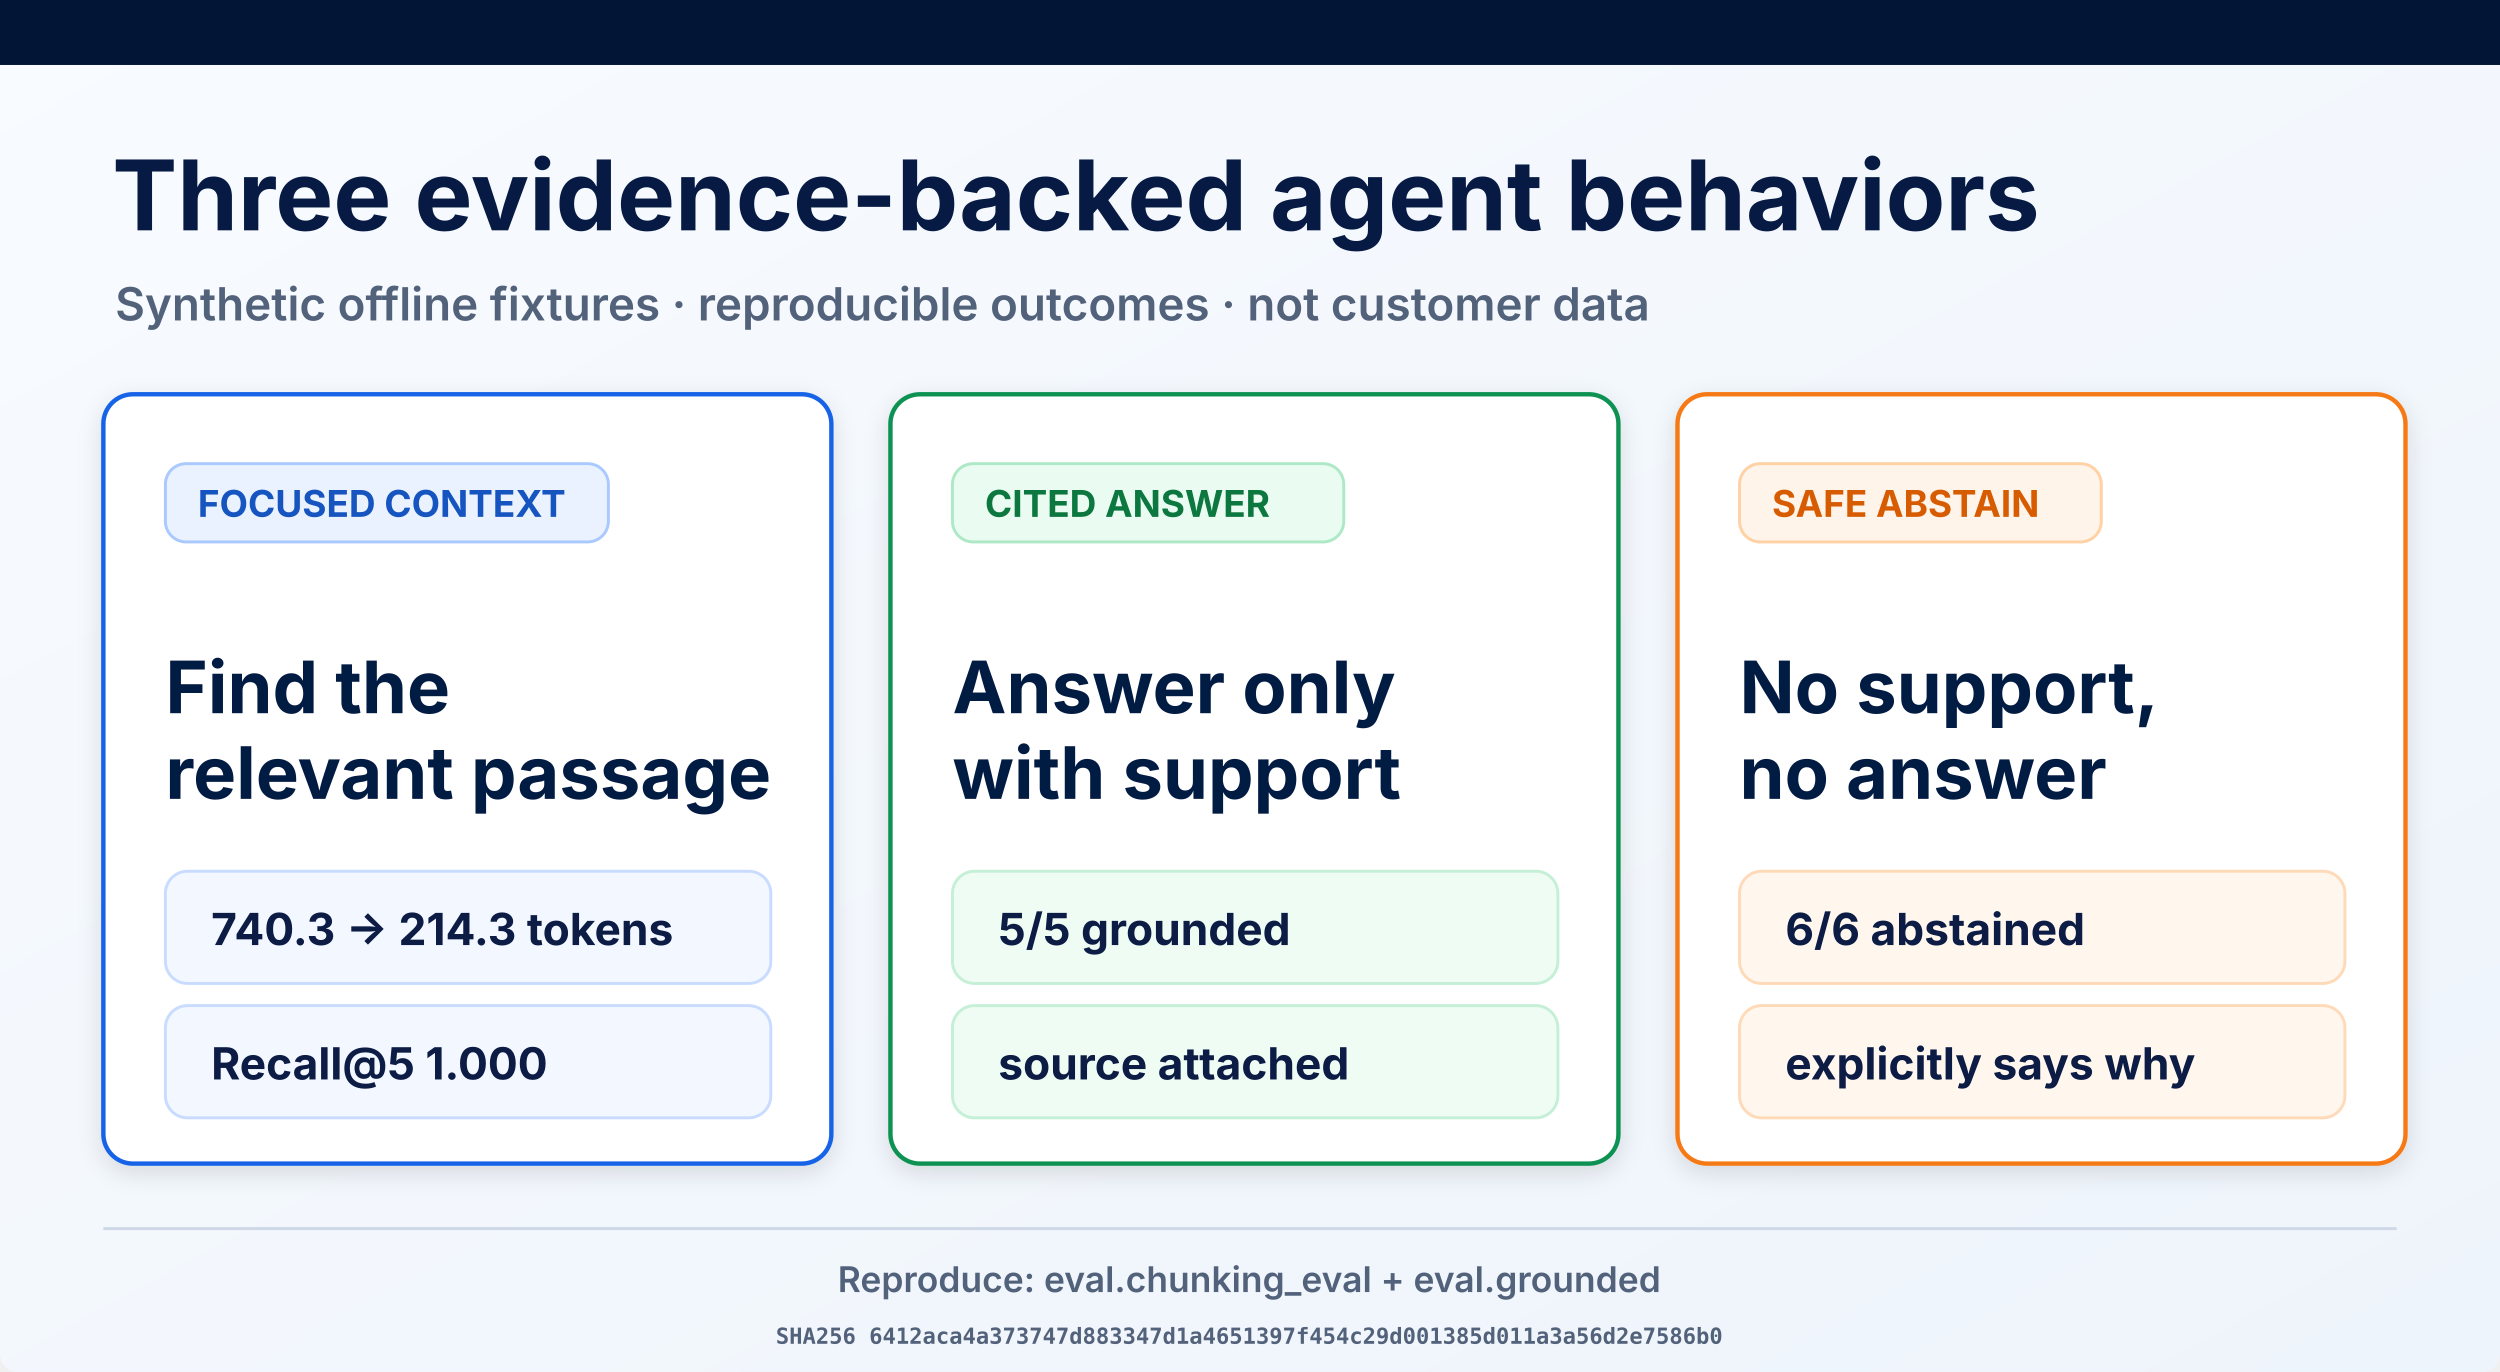
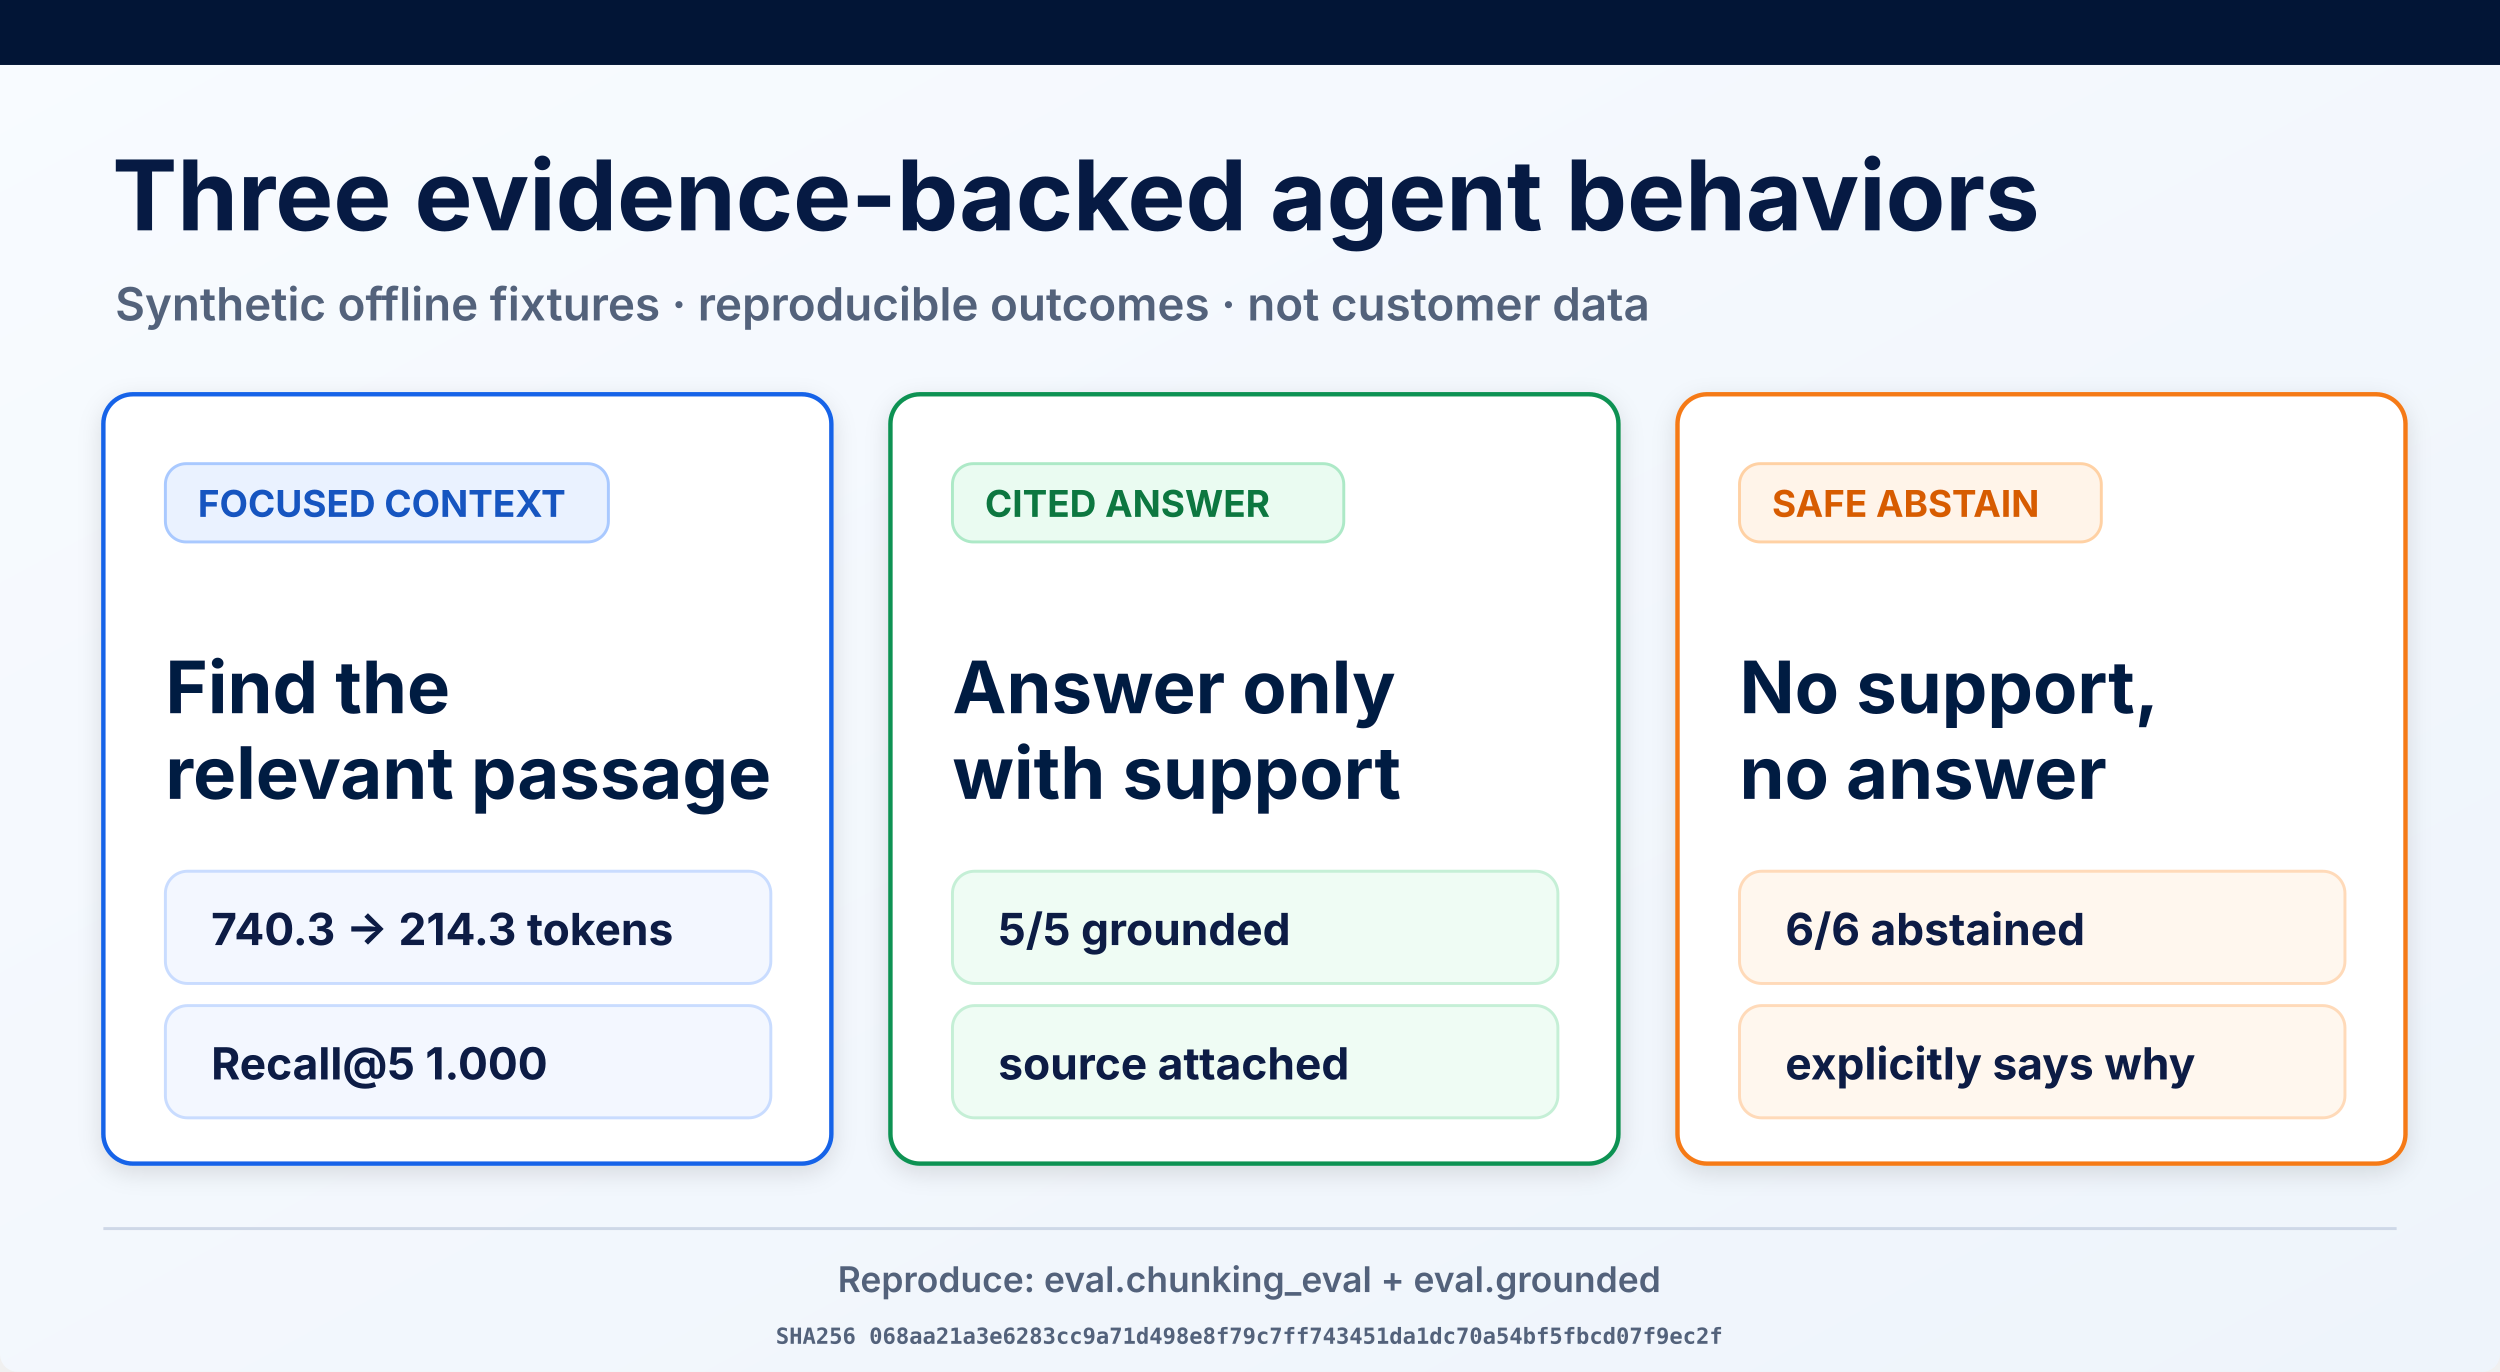
<svg xmlns="http://www.w3.org/2000/svg" width="1693" height="929" viewBox="0 0 1693 929" role="img" aria-labelledby="title desc">
  <defs>
    <linearGradient id="page" x1="0" y1="0" x2="1" y2="1">
      <stop offset="0" stop-color="#f8fbff" />
      <stop offset="1" stop-color="#eef4fb" />
    </linearGradient>
    <filter id="shadow" x="-10%" y="-10%" width="120%" height="130%">
      <feDropShadow dx="0" dy="5" stdDeviation="8" flood-opacity=".12" />
    </filter>
  </defs>
  <rect width="1693" height="929" rx="12" fill="url(#page)" />
  <rect width="1693" height="44" fill="#021536" />
  <text x="76" y="156" font-family="Inter, Arial, sans-serif" font-size="66" font-weight="700" fill="#061a43">Three evidence-backed agent behaviors</text>
  <text x="78" y="217" font-family="Inter, Arial, sans-serif" font-size="31" font-weight="600" fill="#53627b">Synthetic offline fixtures · reproducible outcomes · not customer data</text>
  <g filter="url(#shadow)">
    <rect x="70" y="267" width="493" height="521" rx="20" fill="#fff" stroke="#1763e8" stroke-width="3" />
    <rect x="112" y="314" width="300" height="53" rx="14" fill="#eaf2ff" stroke="#a9c9ff" stroke-width="2" />
    <text x="134" y="350" font-family="Inter, Arial, sans-serif" font-size="25" font-weight="700" fill="#1554c0">FOCUSED CONTEXT</text>
    <text x="112" y="483" font-family="Inter, Arial, sans-serif" font-size="49" font-weight="700" fill="#061a43">Find the</text>
    <text x="112" y="541" font-family="Inter, Arial, sans-serif" font-size="49" font-weight="700" fill="#061a43">relevant passage</text>
    <rect x="112" y="590" width="410" height="76" rx="15" fill="#f3f7ff" stroke="#c9dcff" stroke-width="2" />
    <text x="143" y="640" font-family="Inter, Arial, sans-serif" font-size="30" font-weight="700" fill="#0a1b44">740.3 → 214.3 tokens</text>
    <rect x="112" y="681" width="410" height="76" rx="15" fill="#f3f7ff" stroke="#c9dcff" stroke-width="2" />
    <text x="143" y="731" font-family="Inter, Arial, sans-serif" font-size="30" font-weight="700" fill="#0a1b44">Recall@5 1.000</text>
  </g>
  <g filter="url(#shadow)">
    <rect x="603" y="267" width="493" height="521" rx="20" fill="#fff" stroke="#109252" stroke-width="3" />
    <rect x="645" y="314" width="265" height="53" rx="14" fill="#eafbf1" stroke="#ade9c7" stroke-width="2" />
    <text x="667" y="350" font-family="Inter, Arial, sans-serif" font-size="25" font-weight="700" fill="#08773f">CITED ANSWER</text>
    <text x="645" y="483" font-family="Inter, Arial, sans-serif" font-size="49" font-weight="700" fill="#061a43">Answer only</text>
    <text x="645" y="541" font-family="Inter, Arial, sans-serif" font-size="49" font-weight="700" fill="#061a43">with support</text>
    <rect x="645" y="590" width="410" height="76" rx="15" fill="#effcf4" stroke="#c5efd6" stroke-width="2" />
    <text x="676" y="640" font-family="Inter, Arial, sans-serif" font-size="30" font-weight="700" fill="#0a1b44">5/5 grounded</text>
    <rect x="645" y="681" width="410" height="76" rx="15" fill="#effcf4" stroke="#c5efd6" stroke-width="2" />
    <text x="676" y="731" font-family="Inter, Arial, sans-serif" font-size="30" font-weight="700" fill="#0a1b44">source attached</text>
  </g>
  <g filter="url(#shadow)">
    <rect x="1136" y="267" width="493" height="521" rx="20" fill="#fff" stroke="#f57a19" stroke-width="3" />
    <rect x="1178" y="314" width="245" height="53" rx="14" fill="#fff4e9" stroke="#ffd1a4" stroke-width="2" />
    <text x="1200" y="350" font-family="Inter, Arial, sans-serif" font-size="25" font-weight="700" fill="#d75c06">SAFE ABSTAIN</text>
    <text x="1178" y="483" font-family="Inter, Arial, sans-serif" font-size="49" font-weight="700" fill="#061a43">No support,</text>
    <text x="1178" y="541" font-family="Inter, Arial, sans-serif" font-size="49" font-weight="700" fill="#061a43">no answer</text>
    <rect x="1178" y="590" width="410" height="76" rx="15" fill="#fff7ee" stroke="#ffdab9" stroke-width="2" />
    <text x="1209" y="640" font-family="Inter, Arial, sans-serif" font-size="30" font-weight="700" fill="#0a1b44">6/6 abstained</text>
    <rect x="1178" y="681" width="410" height="76" rx="15" fill="#fff7ee" stroke="#ffdab9" stroke-width="2" />
    <text x="1209" y="731" font-family="Inter, Arial, sans-serif" font-size="30" font-weight="700" fill="#0a1b44">explicitly says why</text>
  </g>
  <line x1="70" y1="832" x2="1623" y2="832" stroke="#ced8e7" stroke-width="2" />
  <text x="846" y="875" text-anchor="middle" font-family="Inter, Arial, sans-serif" font-size="24" font-weight="600" fill="#53627b">Reproduce: eval.chunking_eval + eval.grounded</text>
-   <text x="846" y="910" text-anchor="middle" font-family="ui-monospace, monospace" font-size="15" font-weight="600" fill="#53627b">SHA256 6412aca4a373747d883347d1a4651397f454c29d001385d011a3a56d2e7586b0</text>
+   <text x="846" y="910" text-anchor="middle" font-family="ui-monospace, monospace" font-size="15" font-weight="600" fill="#53627b">SHA256 068aa21a3e6283cc9a71d498e8f79c7ff743451da1dc70a54bf5fbcd07f9ec2f</text>
</svg>
